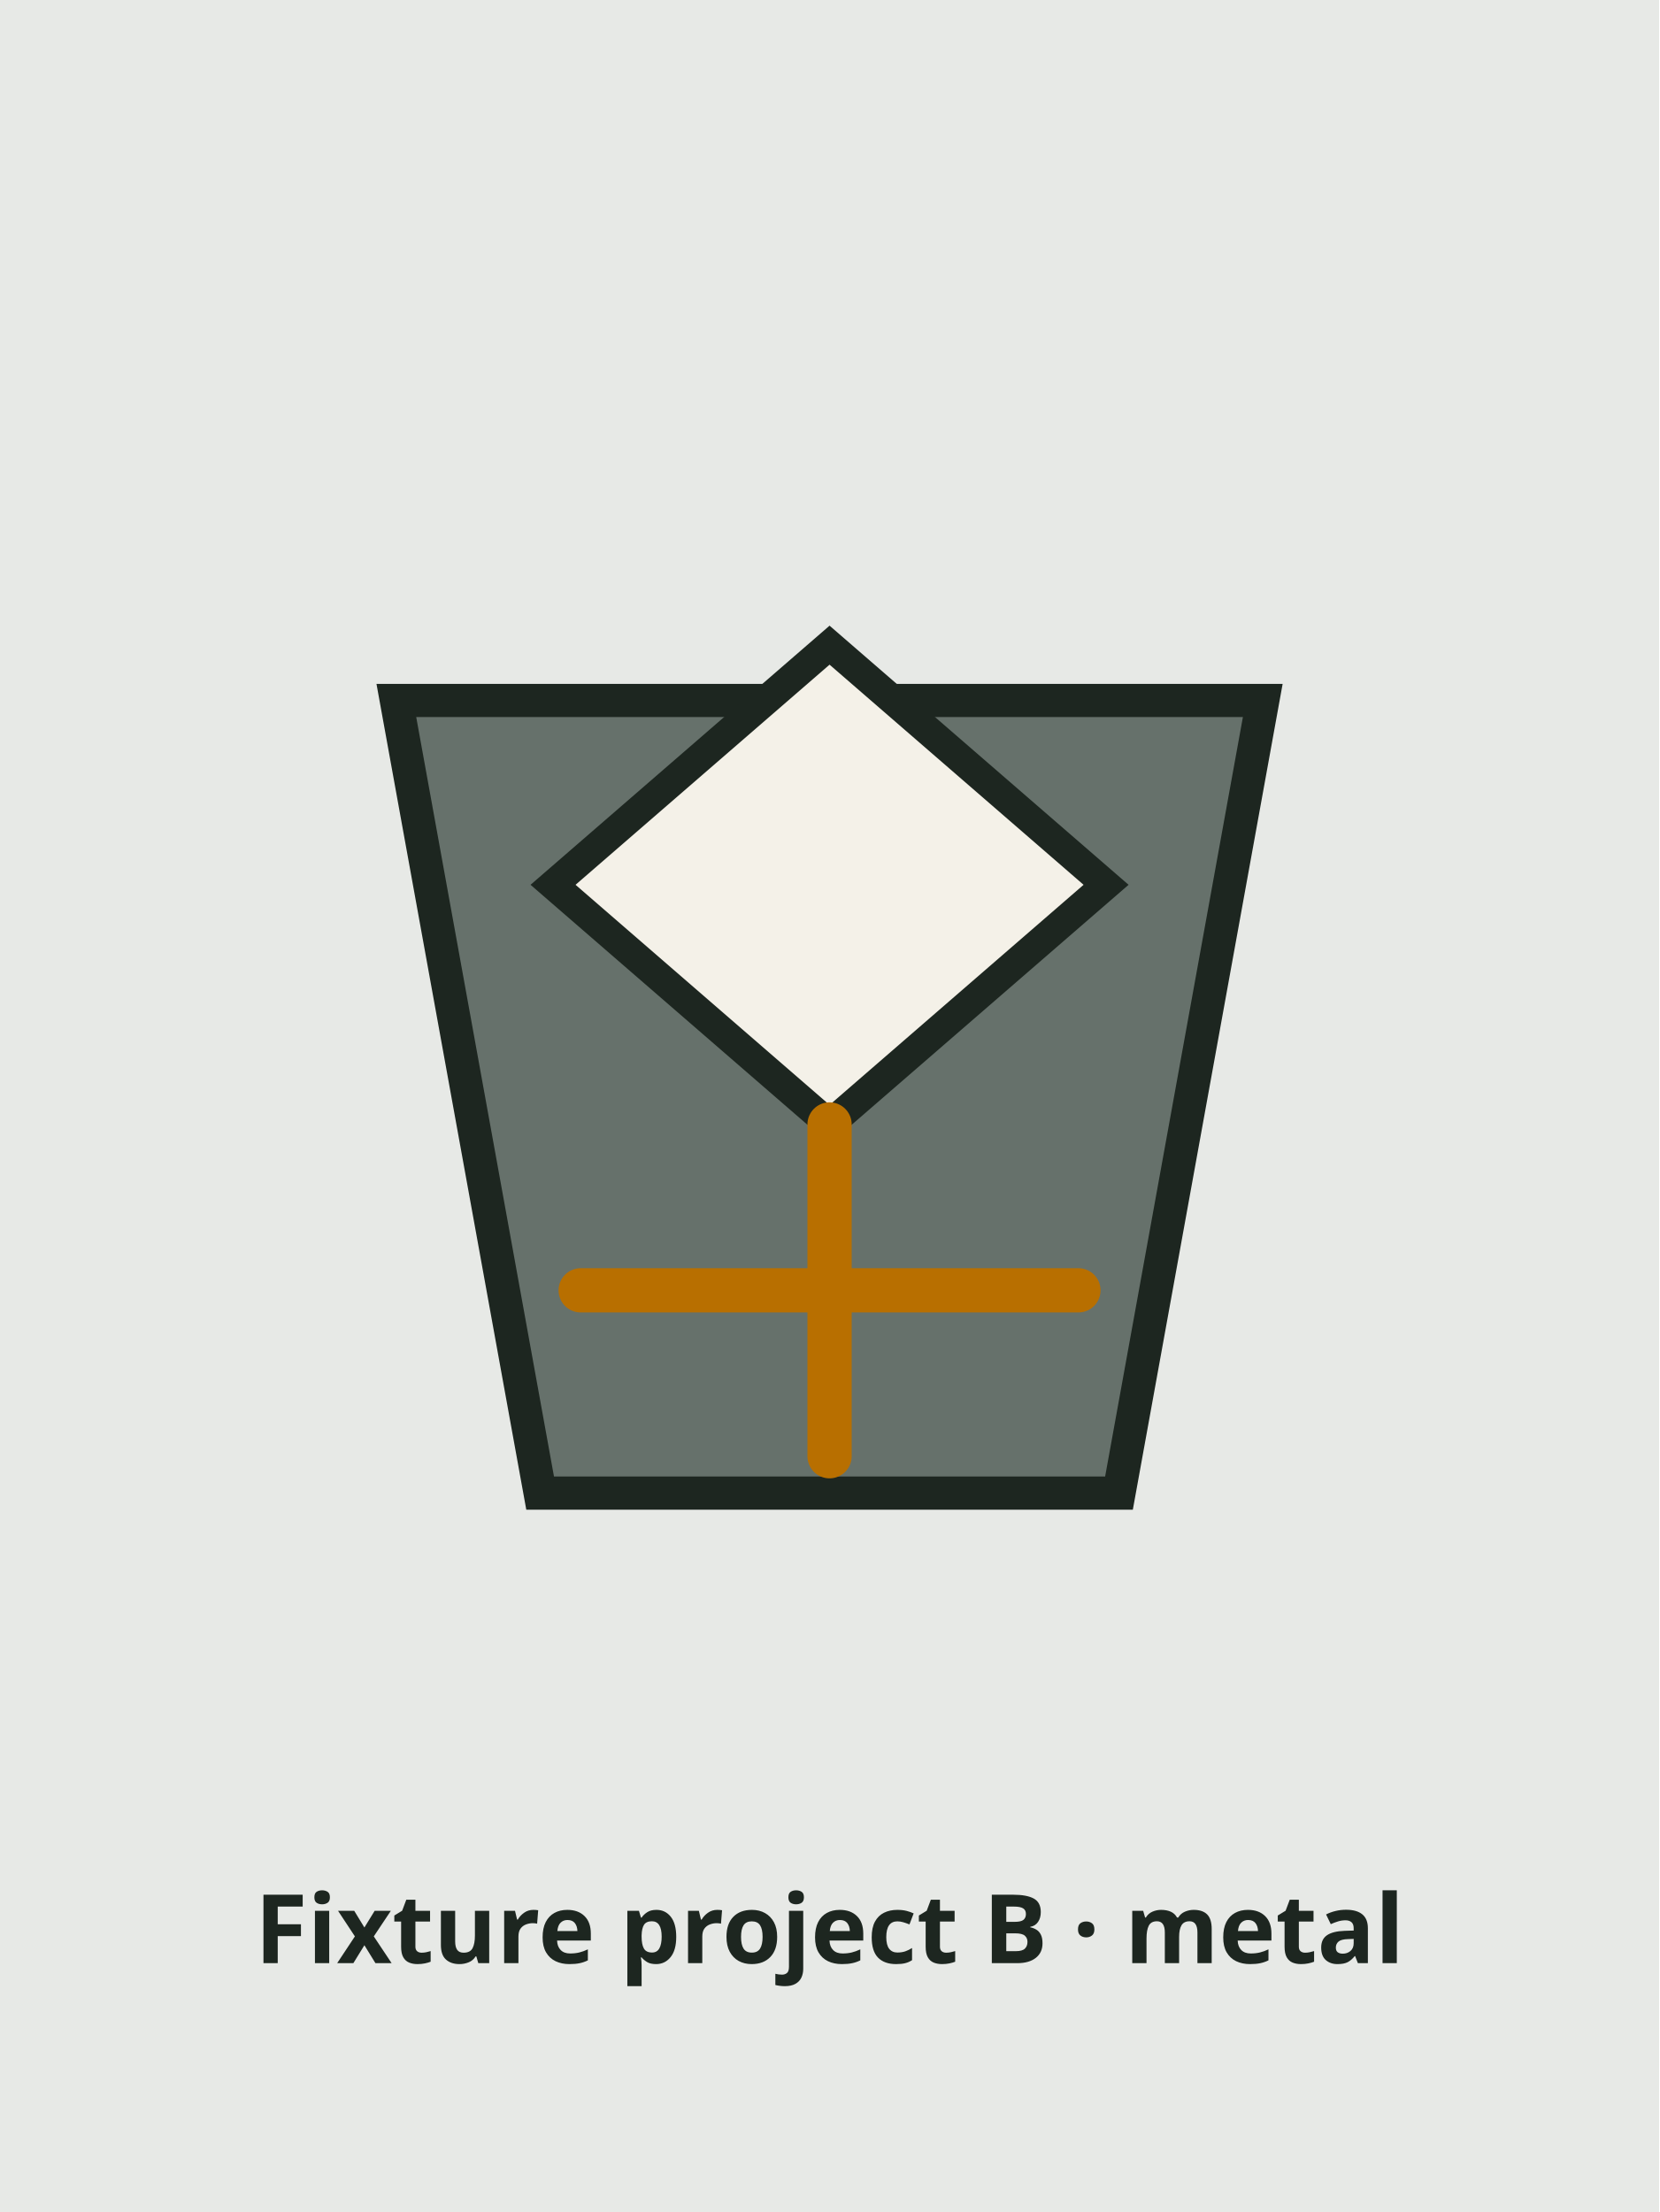
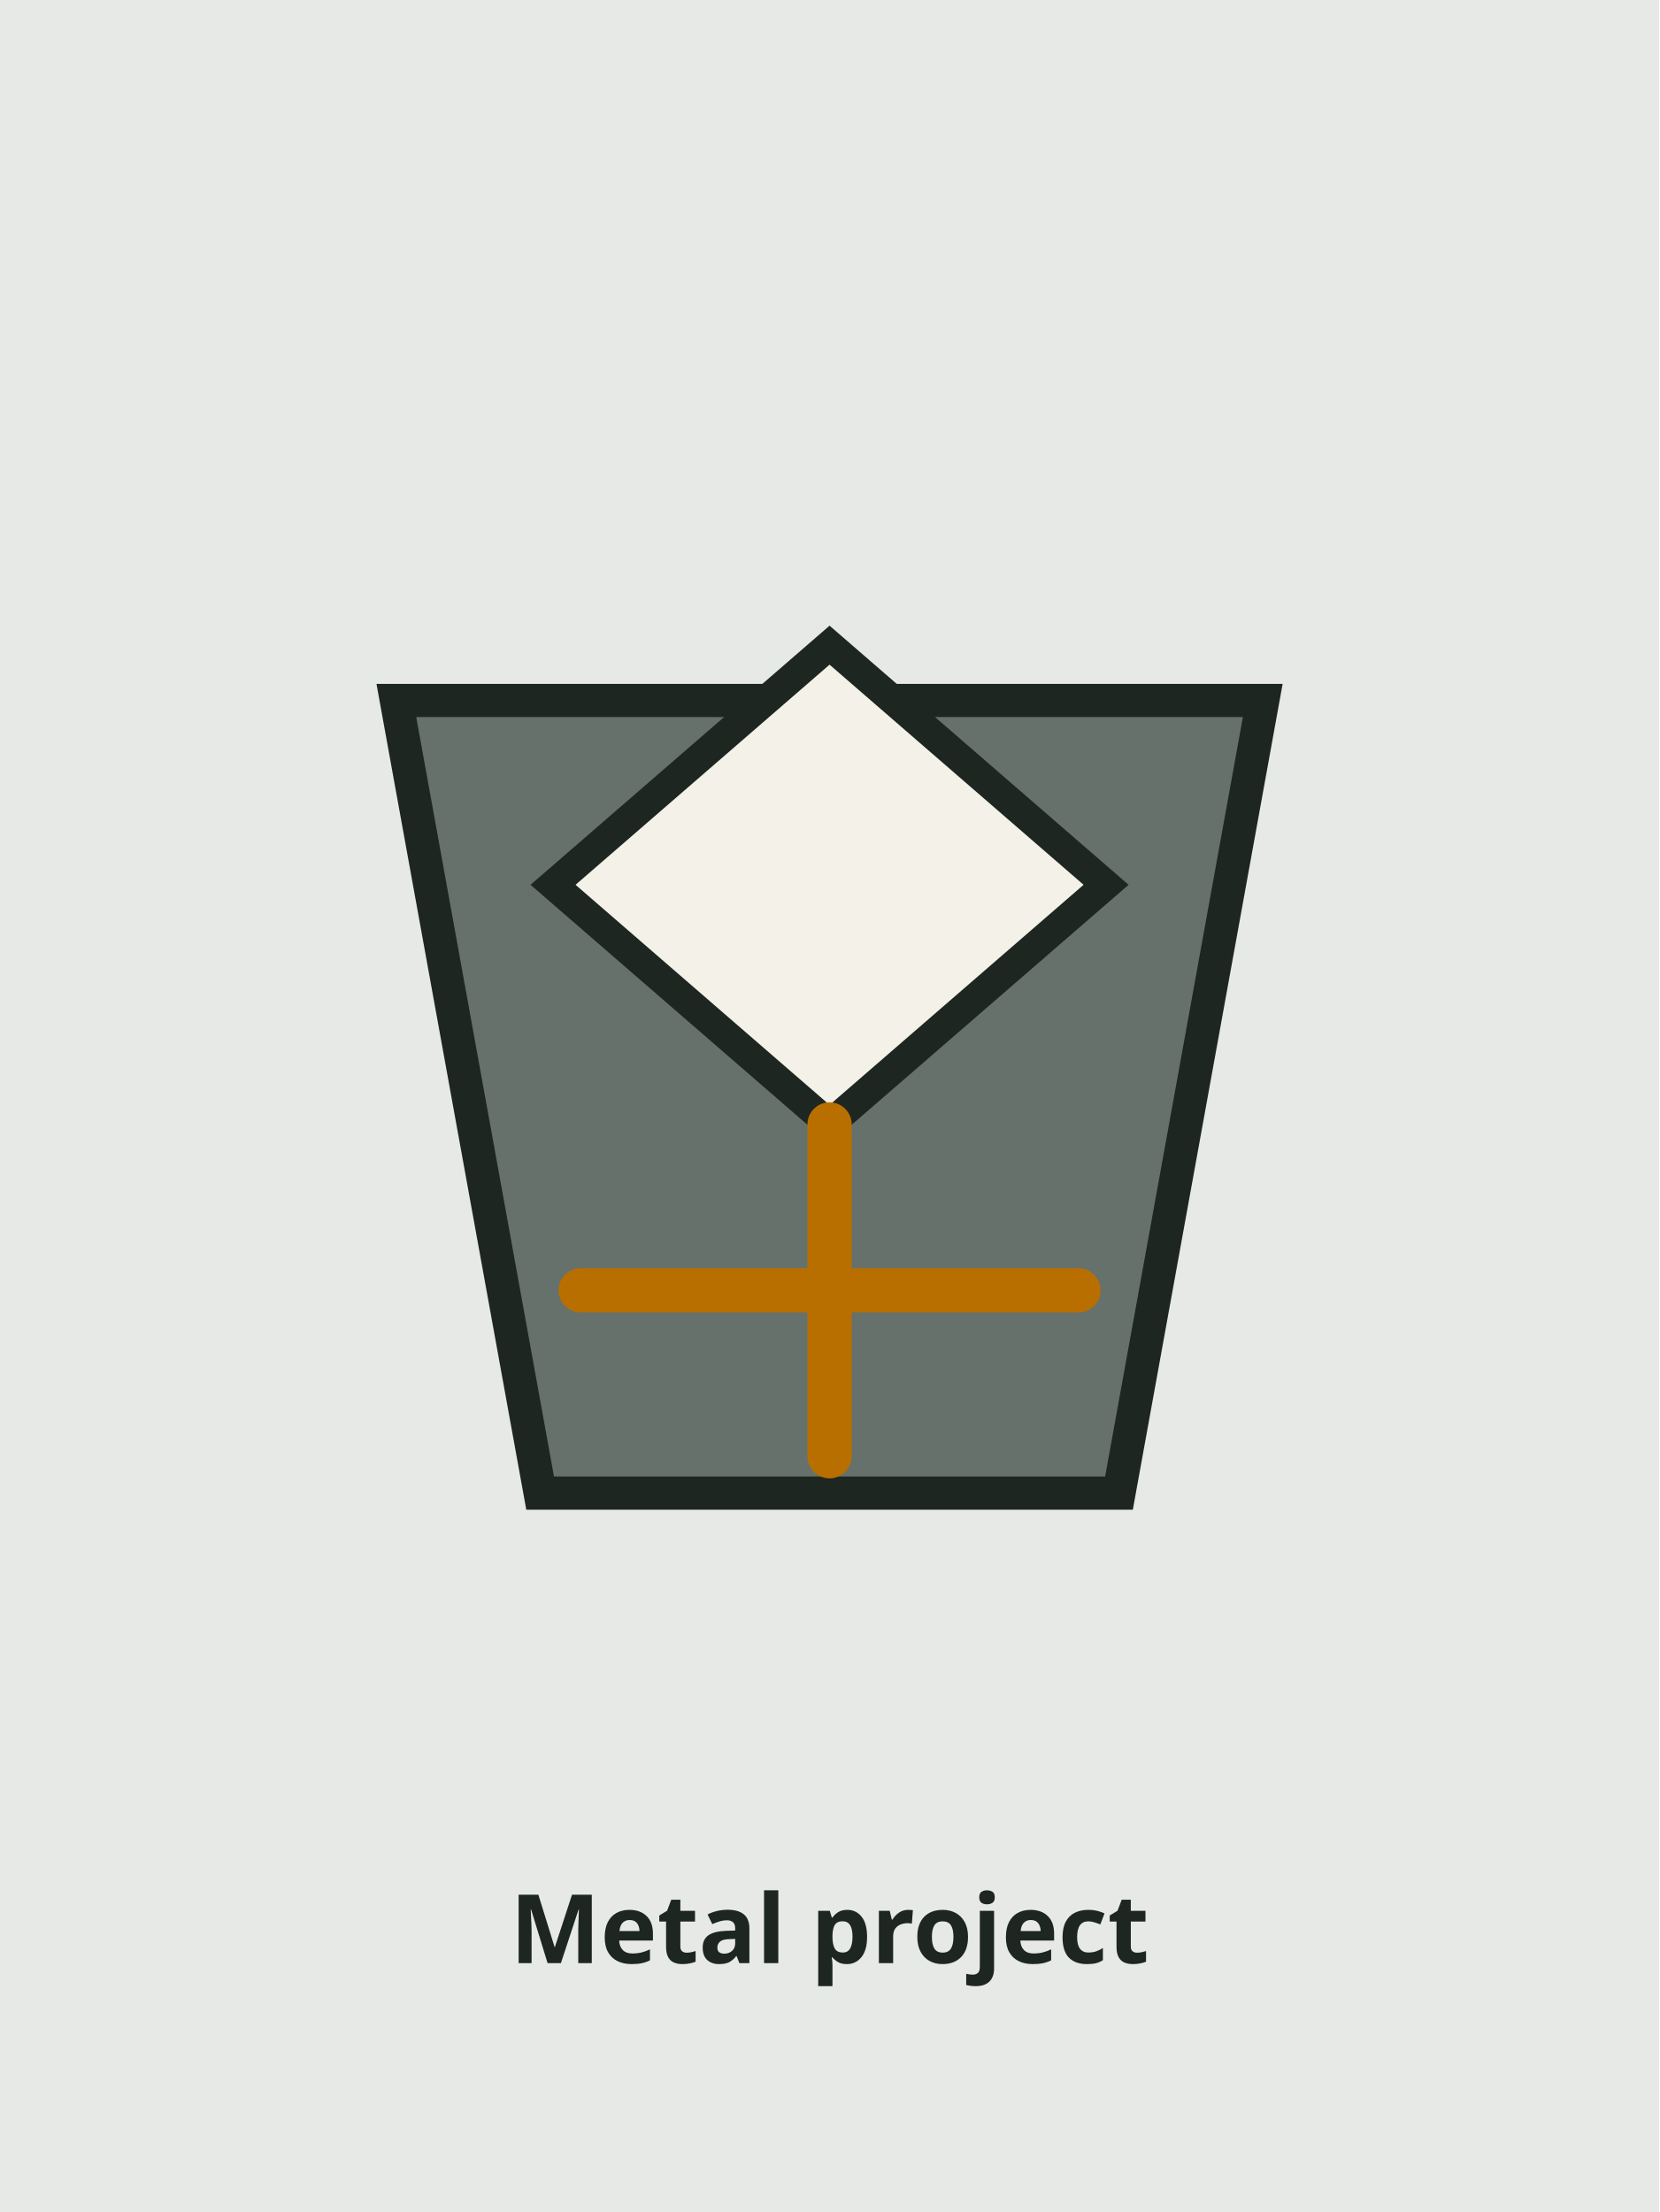
- <svg xmlns="http://www.w3.org/2000/svg" viewBox="0 0 900 1200" role="img" aria-labelledby="title desc">
+ <svg xmlns="http://www.w3.org/2000/svg" width="900" height="1200" viewBox="0 0 900 1200" role="img" aria-labelledby="title desc">
  <rect width="900" height="1200" fill="#e7e9e6" />
  <path d="M215 380h470l-78 430H293z" fill="#66716b" stroke="#1d2620" stroke-width="18" />
  <path d="m300 480 150-130 150 130-150 130z" fill="#f4f1e8" stroke="#1d2620" stroke-width="16" />
  <path d="M450 610v180M315 700h270" stroke="#b86f00" stroke-width="24" stroke-linecap="round" />
-   <text x="450" y="1065" text-anchor="middle" font-family="system-ui,sans-serif" font-size="52" font-weight="700" fill="#1d2620">Fixture project B · metal</text>
+   <text x="450" y="1065" text-anchor="middle" font-family="system-ui,sans-serif" font-size="52" font-weight="700" fill="#1d2620">Metal project</text>
</svg>
